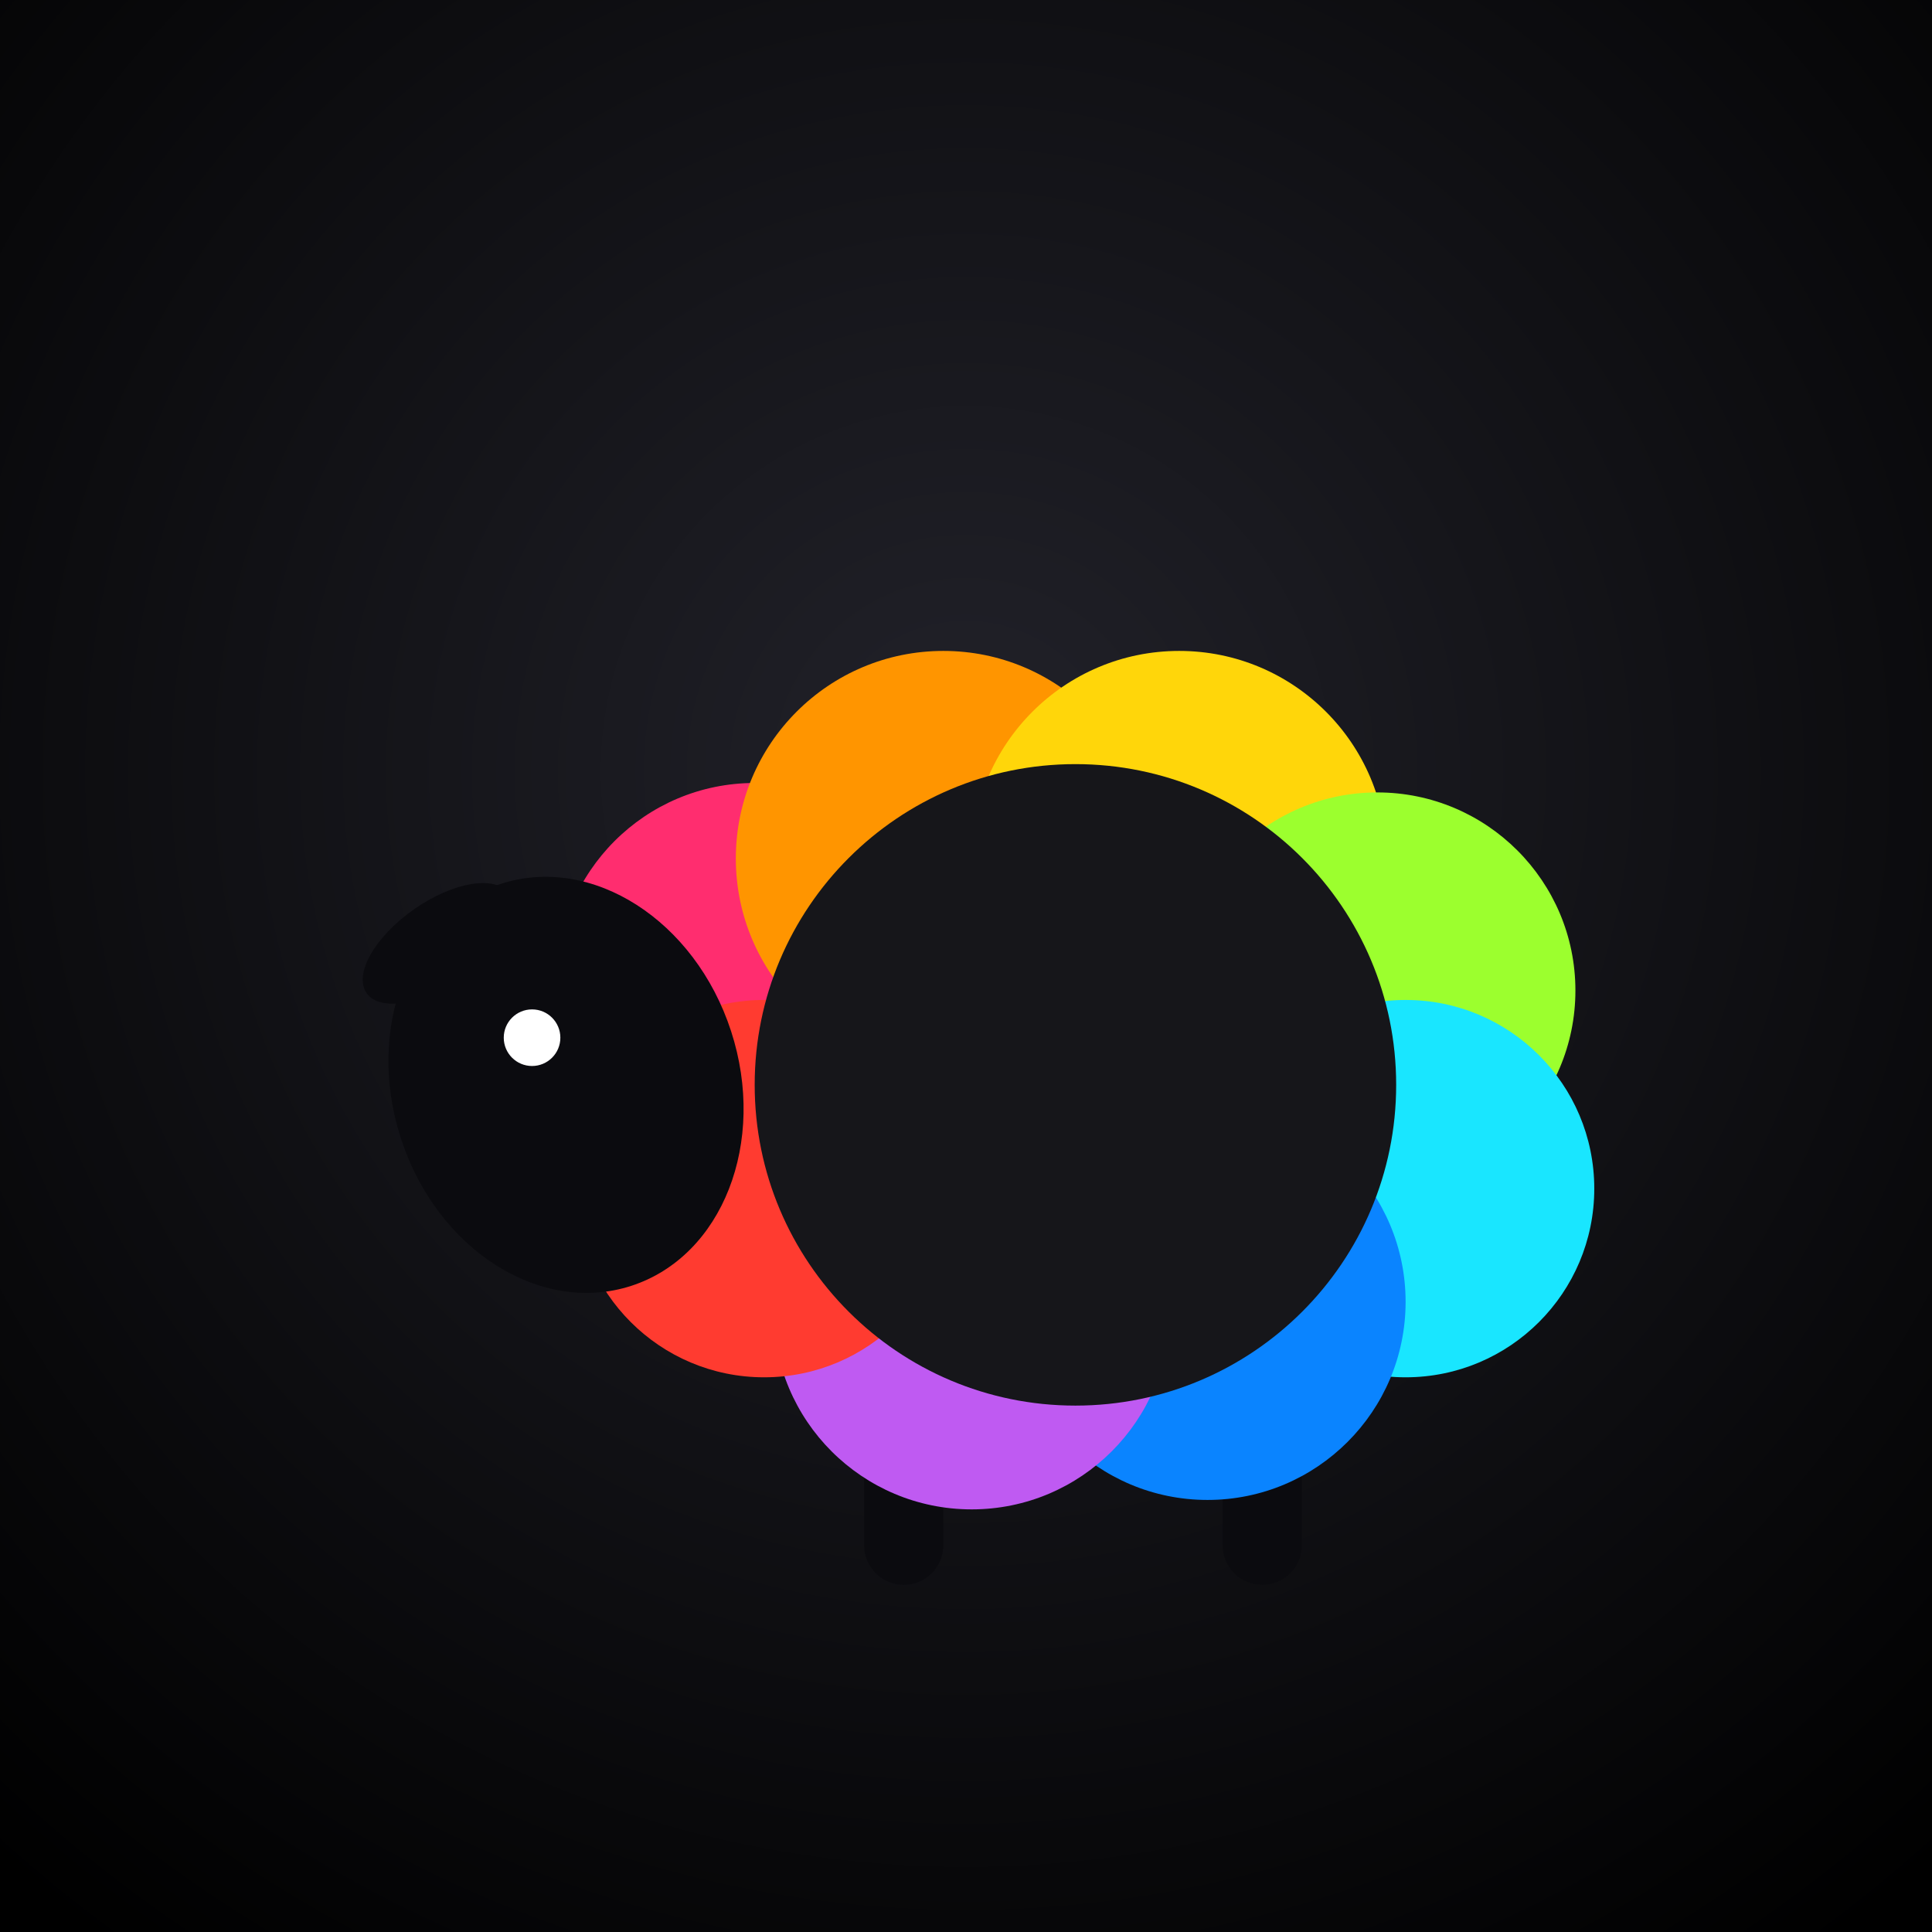
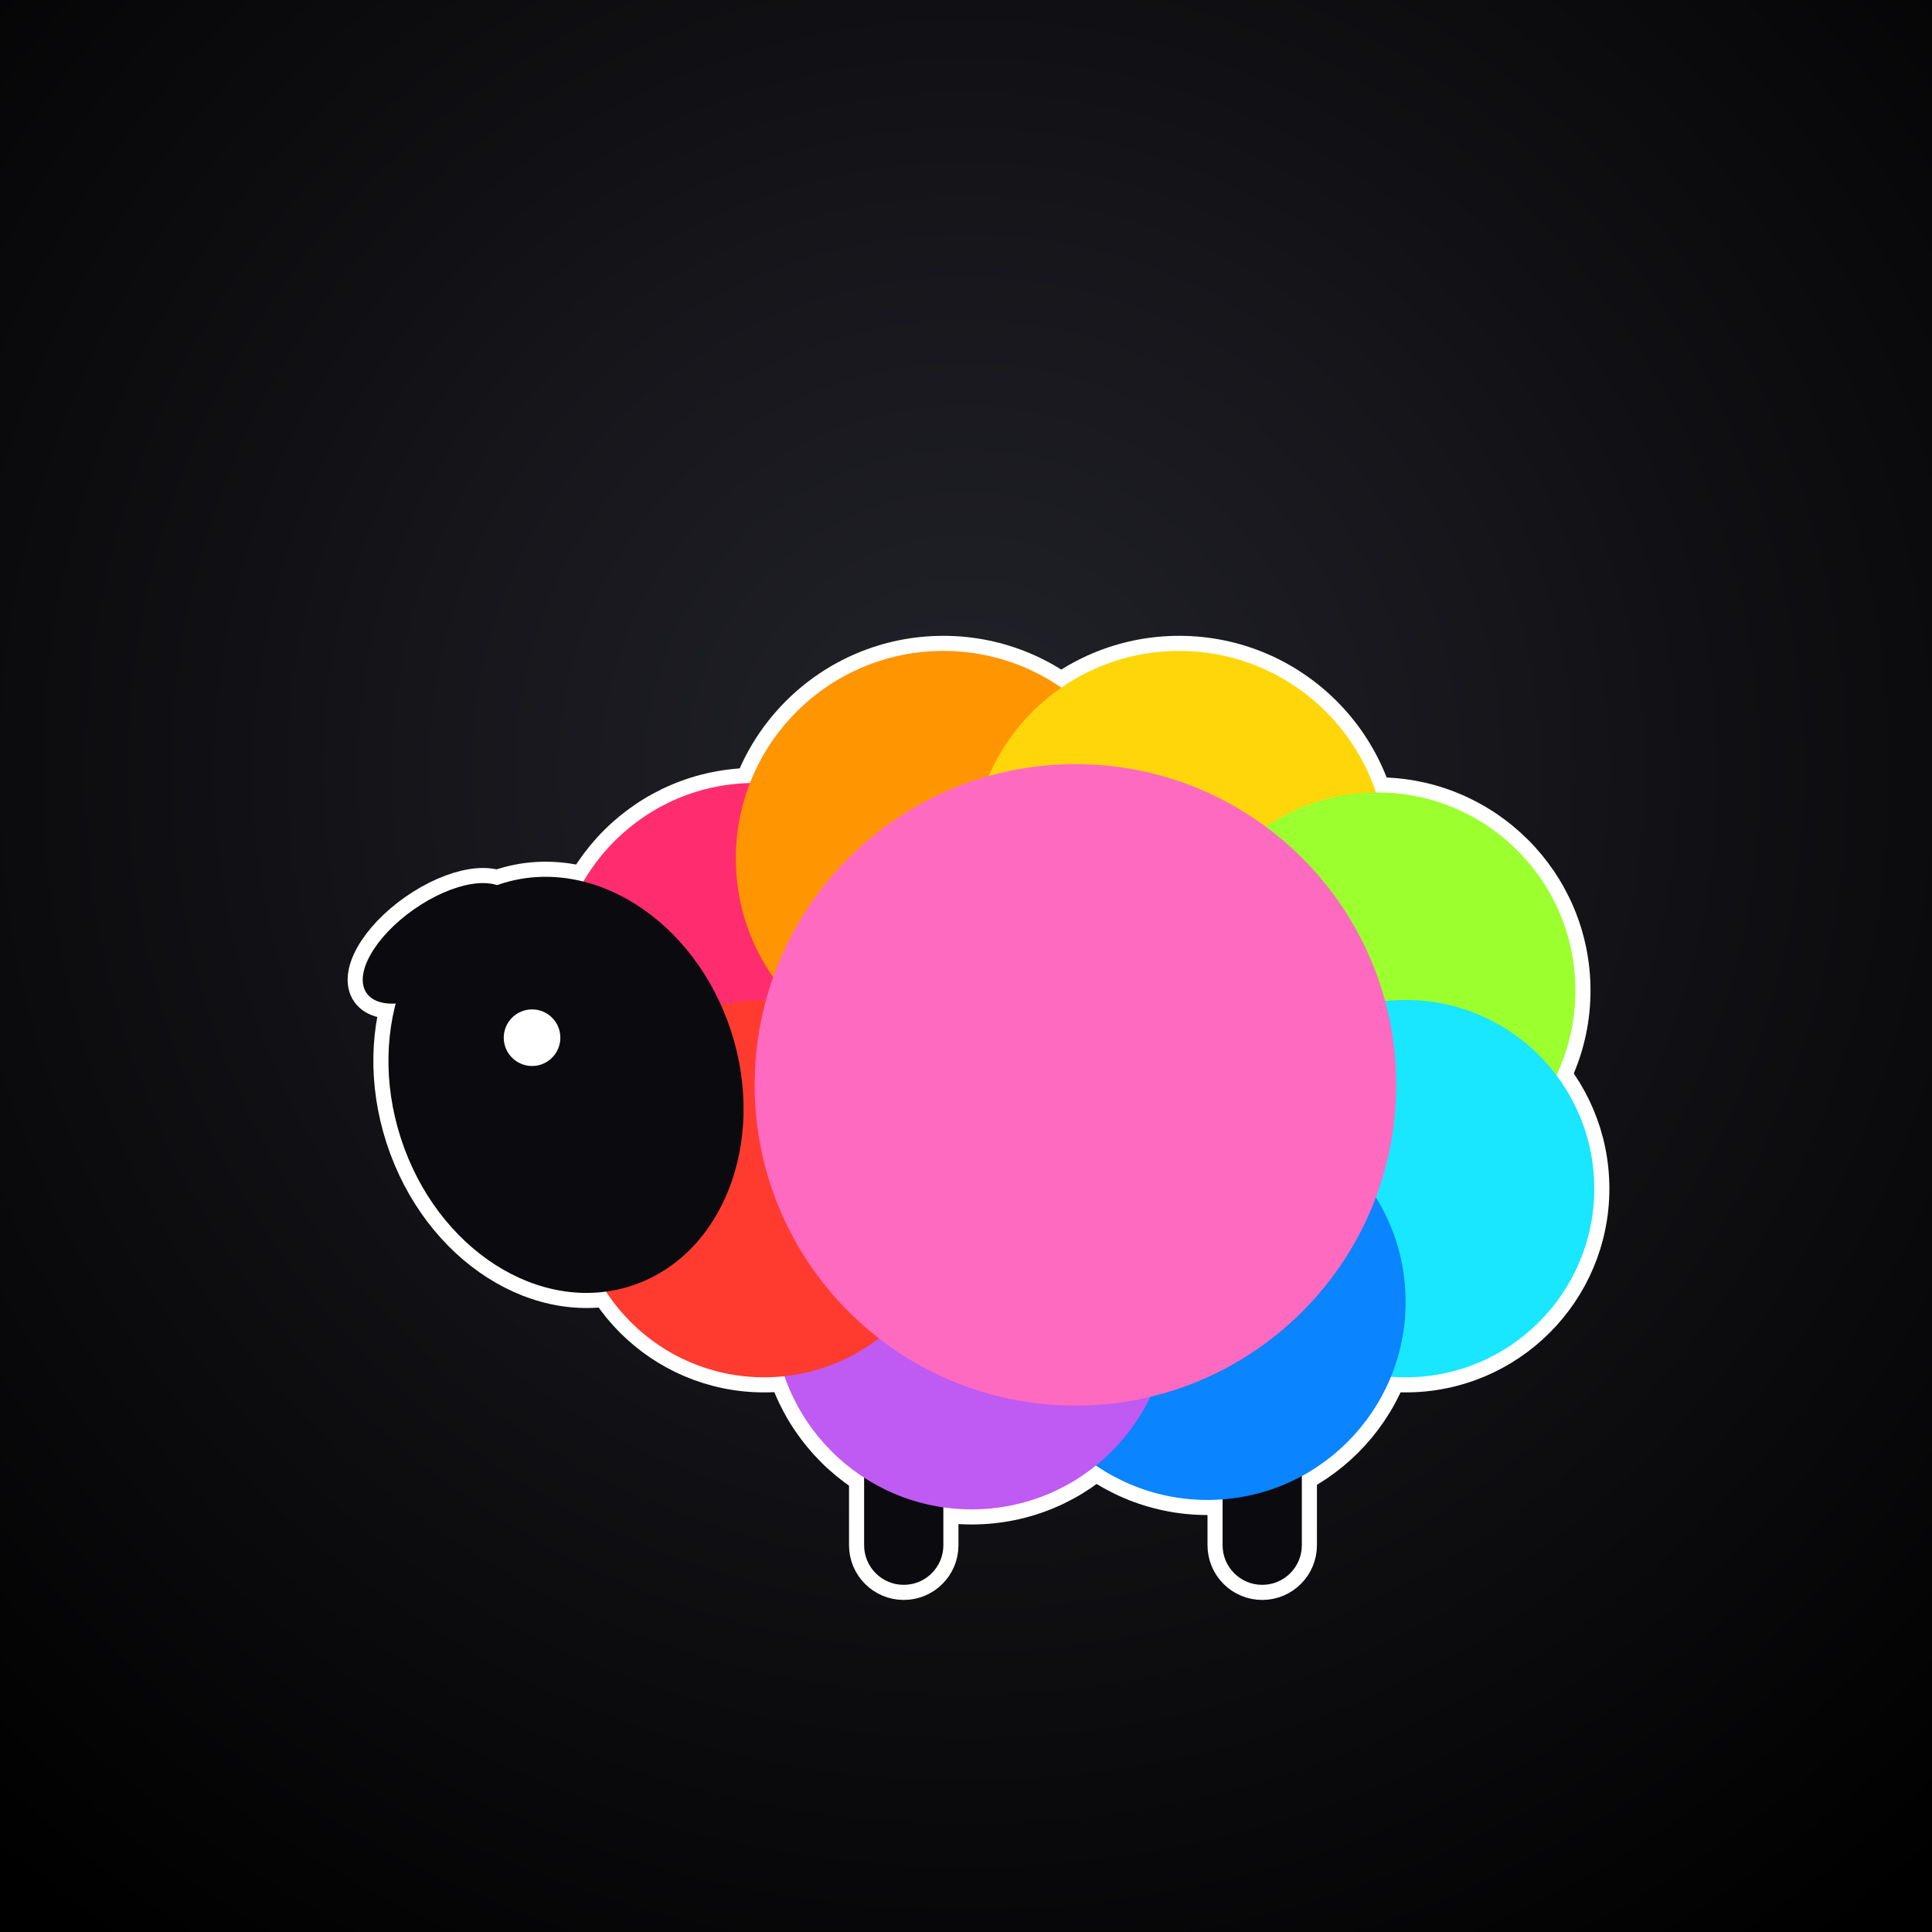
<svg xmlns="http://www.w3.org/2000/svg" viewBox="0 0 1024 1024">
  <defs>
    <radialGradient id="g" cx=".5" cy=".4" r=".75">
      <stop offset="0" stop-color="#22222a" />
      <stop offset="1" stop-color="#000" />
    </radialGradient>
  </defs>
  <rect width="1024" height="1024" fill="url(#g)" />
+   <rect x="458" y="700" width="42" height="140" rx="21" fill="#fff" stroke="#ffffff" stroke-width="16" />
+   <rect x="648" y="700" width="42" height="140" rx="21" fill="#fff" stroke="#ffffff" stroke-width="16" />
+   <circle cx="400" cy="520" r="105" fill="#fff" stroke="#ffffff" stroke-width="16" />
+   <circle cx="500" cy="455" r="110" fill="#fff" stroke="#ffffff" stroke-width="16" />
+   <circle cx="625" cy="455" r="110" fill="#fff" stroke="#ffffff" stroke-width="16" />
+   <circle cx="730" cy="525" r="105" fill="#fff" stroke="#ffffff" stroke-width="16" />
+   <circle cx="745" cy="630" r="100" fill="#fff" stroke="#ffffff" stroke-width="16" />
+   <circle cx="640" cy="690" r="105" fill="#fff" stroke="#ffffff" stroke-width="16" />
+   <circle cx="515" cy="695" r="105" fill="#fff" stroke="#ffffff" stroke-width="16" />
+   <circle cx="405" cy="630" r="100" fill="#fff" stroke="#ffffff" stroke-width="16" />
+   <circle cx="570" cy="575" r="170" fill="#fff" stroke="#ffffff" stroke-width="16" />
+   <ellipse cx="232" cy="500" rx="46" ry="22" transform="rotate(-35 232 500)" fill="#fff" stroke="#ffffff" stroke-width="16" />
+   <ellipse cx="300" cy="575" rx="92" ry="112" transform="rotate(-18 300 575)" fill="#fff" stroke="#ffffff" stroke-width="16" />
  <rect x="458" y="700" width="42" height="140" rx="21" fill="#0b0b0f" />
  <rect x="648" y="700" width="42" height="140" rx="21" fill="#0b0b0f" />
  <circle cx="400" cy="520" r="105" fill="#ff2d6f" />
  <circle cx="500" cy="455" r="110" fill="#ff9500" />
  <circle cx="625" cy="455" r="110" fill="#ffd60a" />
  <circle cx="730" cy="525" r="105" fill="#9cff2e" />
  <circle cx="745" cy="630" r="100" fill="#19e6ff" />
  <circle cx="640" cy="690" r="105" fill="#0a84ff" />
  <circle cx="515" cy="695" r="105" fill="#bf5af2" />
  <circle cx="405" cy="630" r="100" fill="#ff3b30" />
-   <circle cx="570" cy="575" r="170" fill="#16161a" />
+   <circle cx="570" cy="575" r="170" fill="#ff6ac1" />
  <ellipse cx="232" cy="500" rx="46" ry="22" transform="rotate(-35 232 500)" fill="#0b0b0f" />
  <ellipse cx="300" cy="575" rx="92" ry="112" transform="rotate(-18 300 575)" fill="#0b0b0f" />
  <circle cx="282" cy="550" r="15" fill="#fff" />
</svg>
